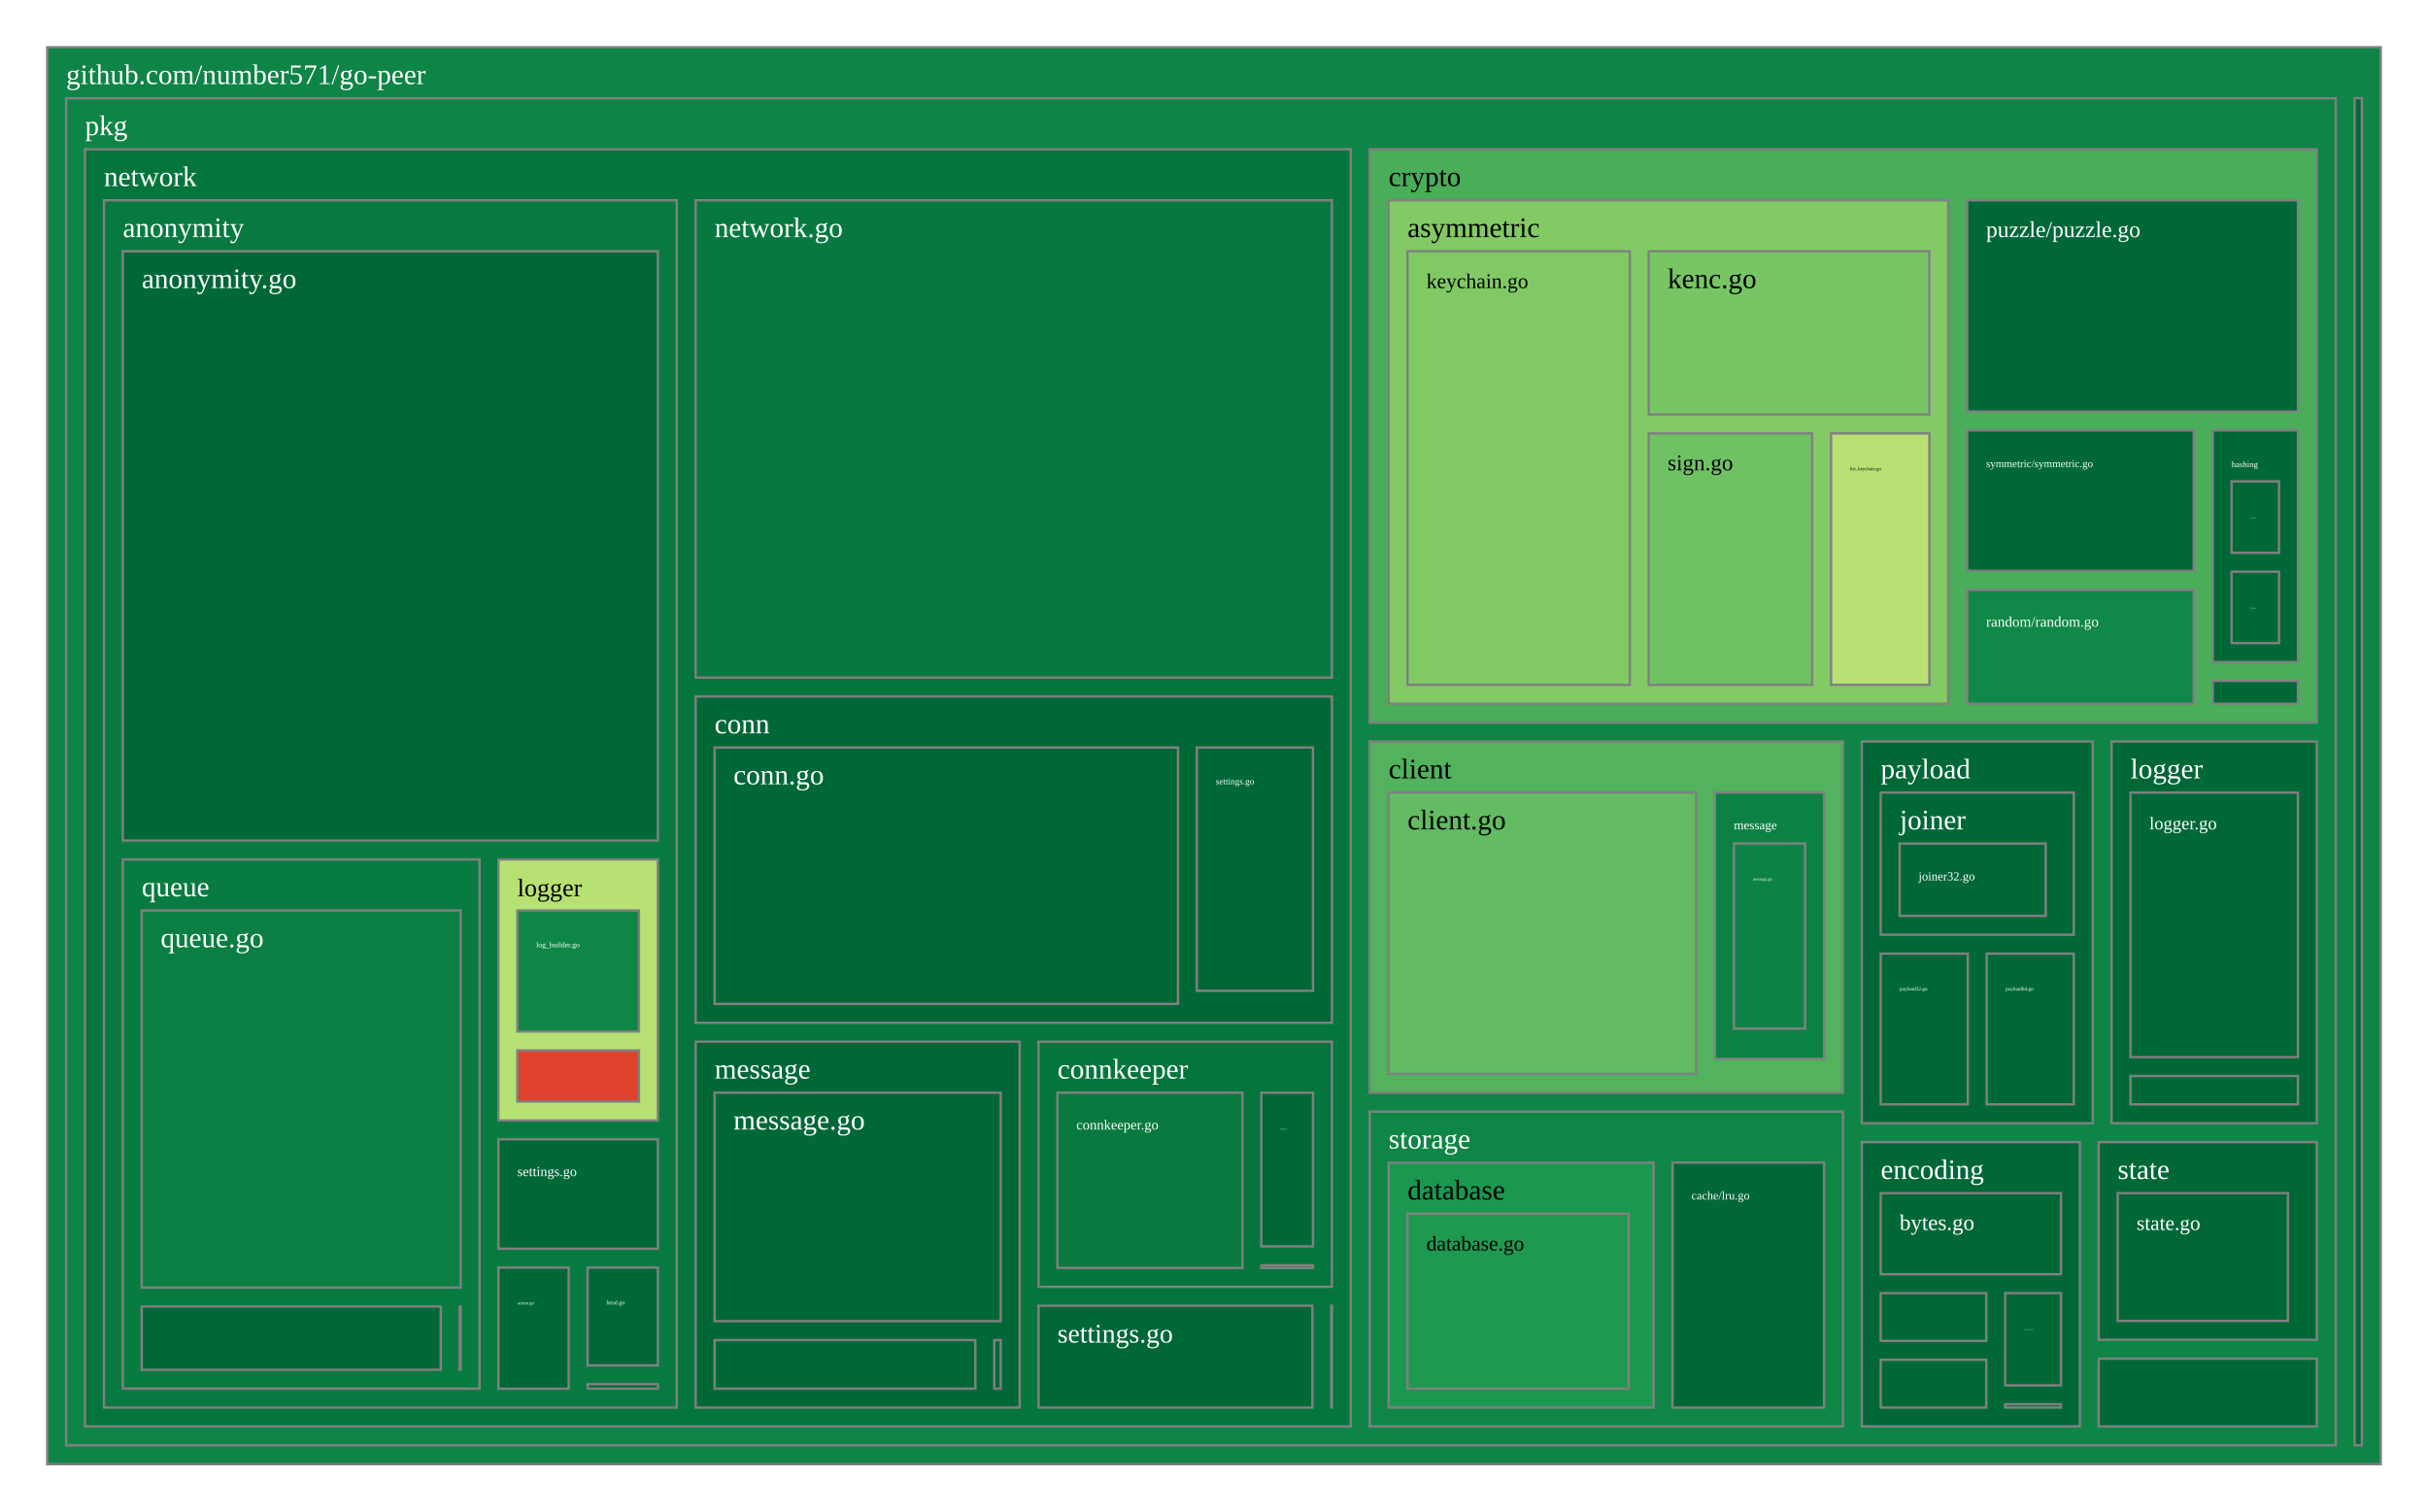
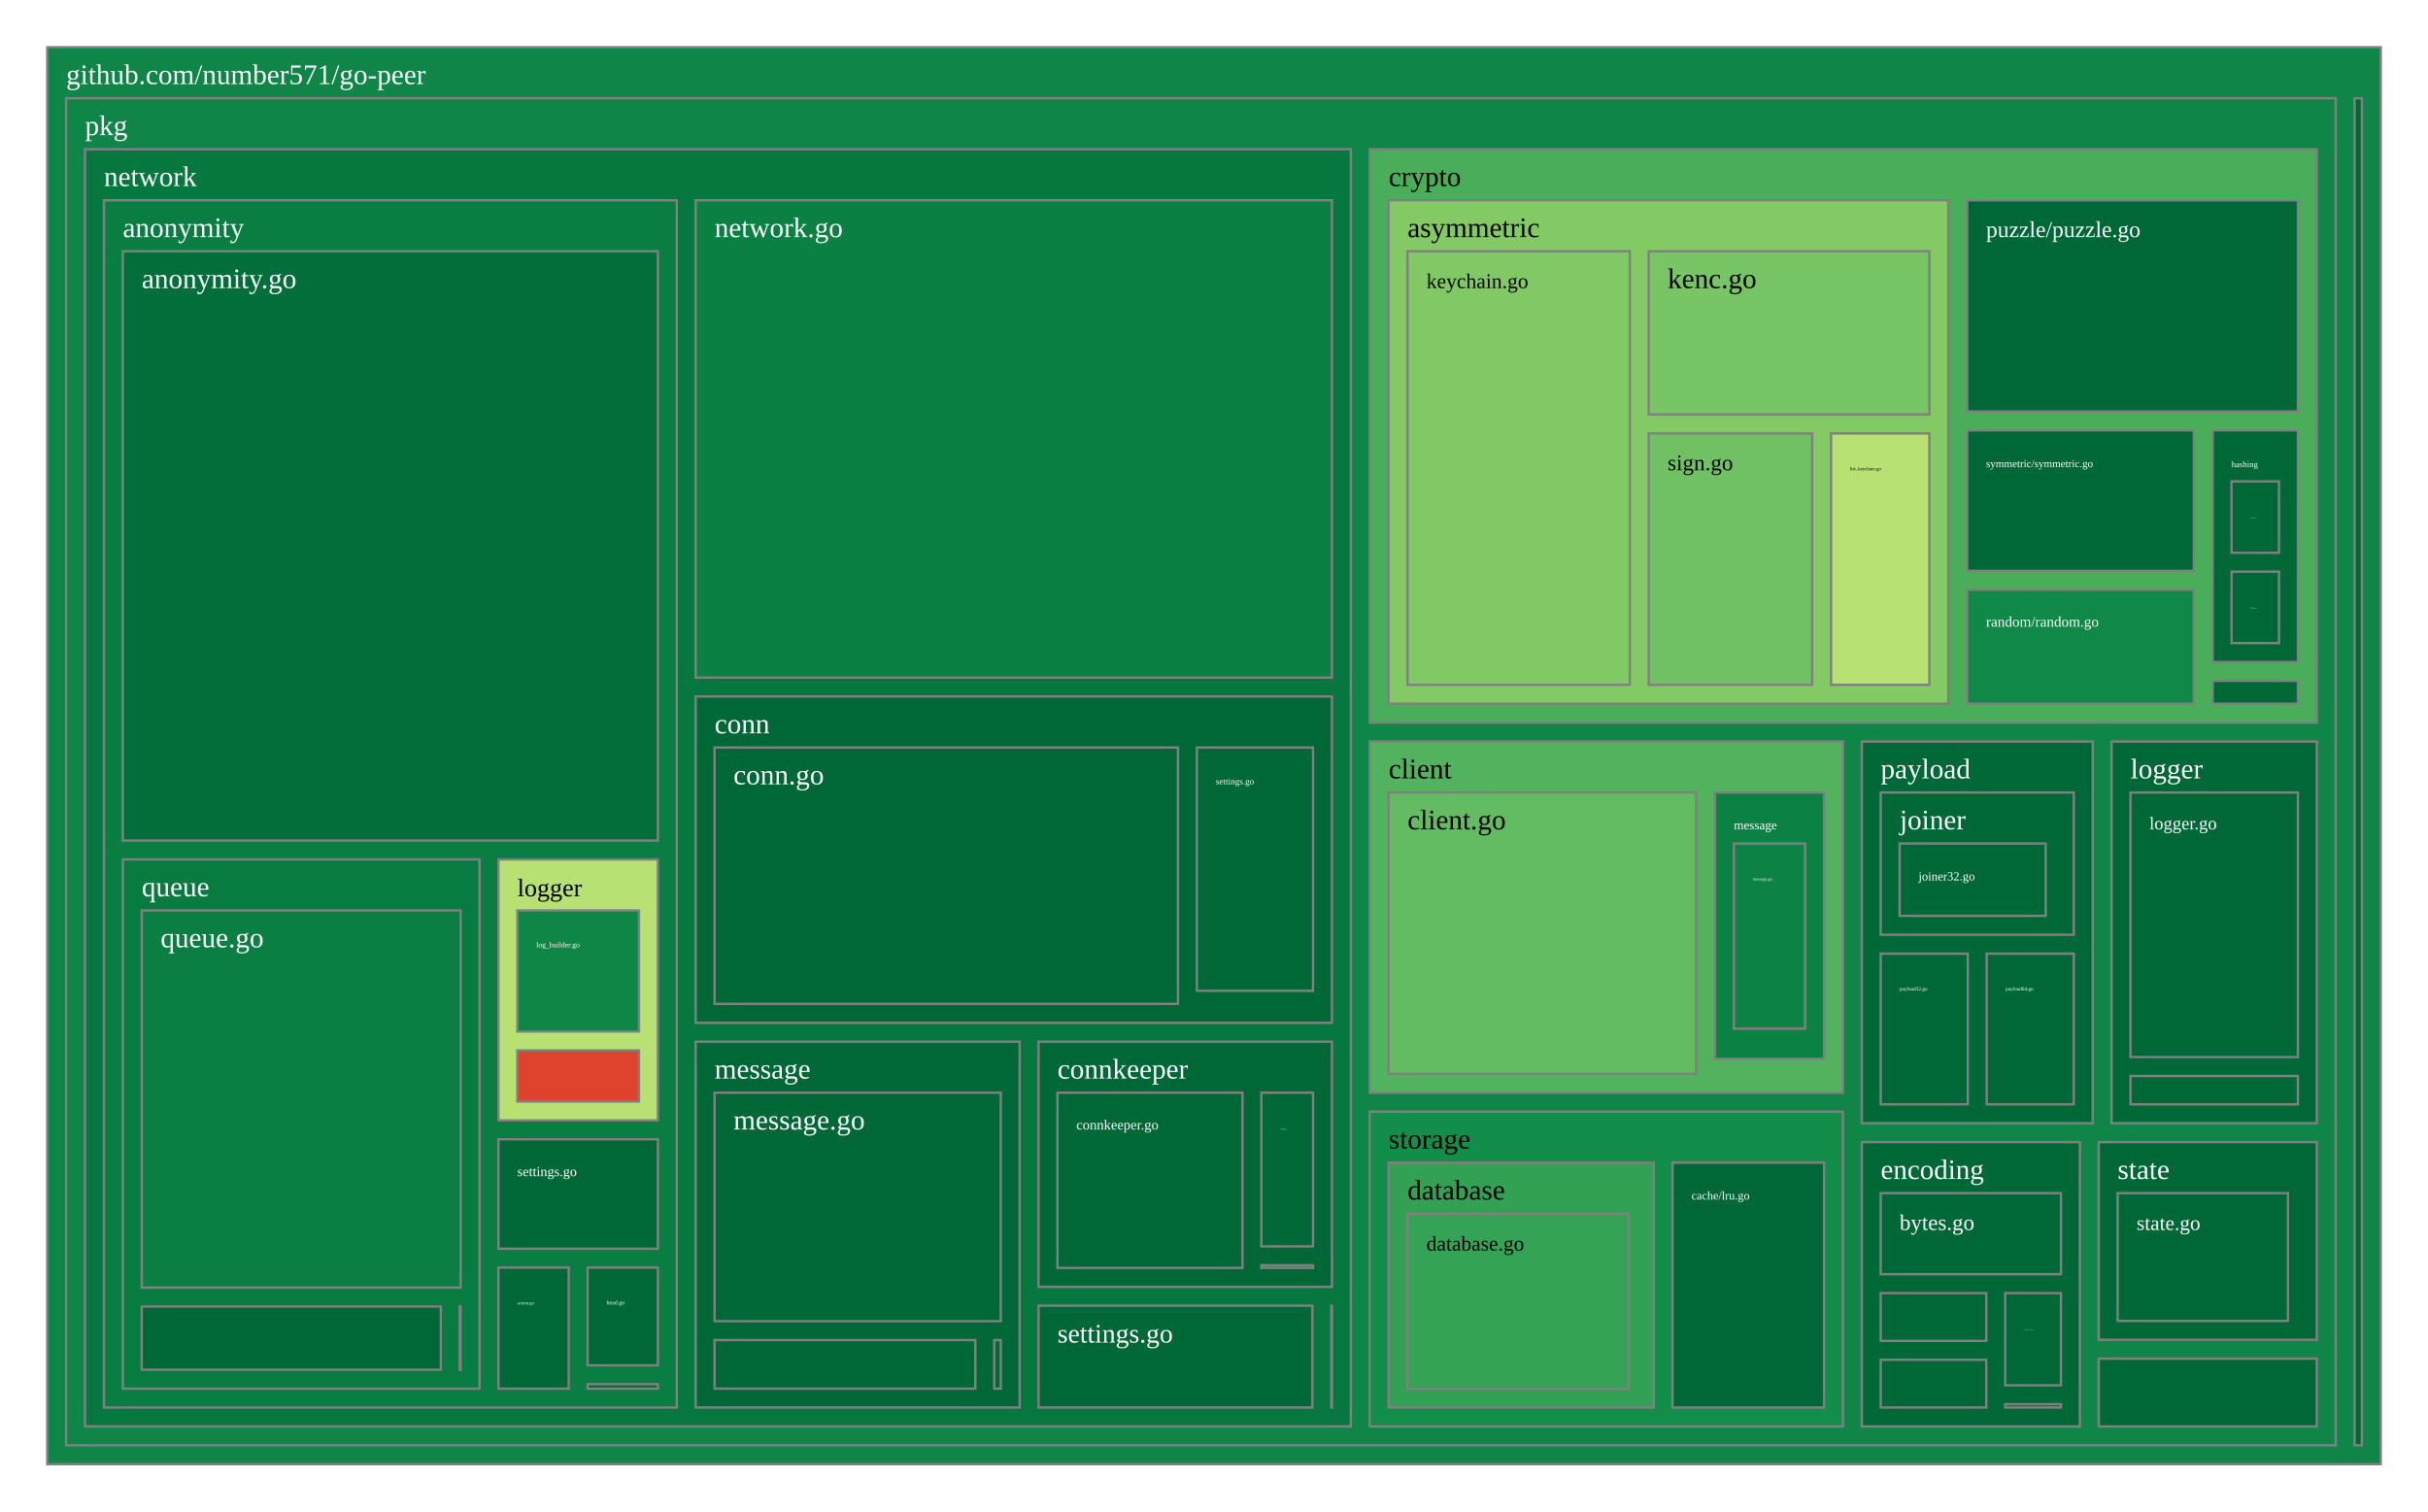
<svg xmlns="http://www.w3.org/2000/svg" viewBox="0 0 1028 640" style="background: white none repeat scroll 0% 0%;">
  <g>
-     <rect x="20" y="20" width="988" height="600" style="fill: rgb(14, 132, 70);opacity:1;fill-opacity:1.00;stroke:rgb(128,128,128);stroke-width:1px;stroke-opacity:1.00;" />
+     <rect x="20" y="20" width="988" height="600" style="fill: rgb(15, 134, 71);opacity:1;fill-opacity:1.00;stroke:rgb(128,128,128);stroke-width:1px;stroke-opacity:1.00;" />
    <text data-notex="1" text-anchor="start" transform="translate(28,35.6) scale(1)" style="font-family: Open Sans, verdana, arial, sans-serif !important; font-size: 12px; fill: rgb(255, 255, 255); fill-opacity: 1.00; white-space: pre;" data-math="N">github.com/number571/go-peer</text>
  </g>
  <g>
-     <rect x="28" y="41.6" width="960.922" height="570.4" style="fill: rgb(14, 133, 70);opacity:1;fill-opacity:1.00;stroke:rgb(128,128,128);stroke-width:1px;stroke-opacity:1.00;" />
+     <rect x="28" y="41.6" width="960.922" height="570.4" style="fill: rgb(15, 134, 71);opacity:1;fill-opacity:1.00;stroke:rgb(128,128,128);stroke-width:1px;stroke-opacity:1.00;" />
    <text data-notex="1" text-anchor="start" transform="translate(36,57.2) scale(1)" style="font-family: Open Sans, verdana, arial, sans-serif !important; font-size: 12px; fill: rgb(255, 255, 255); fill-opacity: 1.00; white-space: pre;" data-math="N">pkg</text>
  </g>
  <g>
    <rect x="996.922" y="41.6" width="3.078" height="570.4" style="fill: rgb(0, 104, 55);opacity:1;fill-opacity:1.00;stroke:rgb(128,128,128);stroke-width:1px;stroke-opacity:1.00;" />
  </g>
  <g>
    <rect x="579.928" y="313.984" width="200.355" height="148.735" style="fill: rgb(82, 178, 93);opacity:1;fill-opacity:1.00;stroke:rgb(128,128,128);stroke-width:1px;stroke-opacity:1.00;" />
    <text data-notex="1" text-anchor="start" transform="translate(587.9281,329.5836) scale(1)" style="font-family: Open Sans, verdana, arial, sans-serif !important; font-size: 12px; fill: rgb(0, 0, 0); fill-opacity: 1.00; white-space: pre;" data-math="N">client</text>
  </g>
  <g>
    <rect x="579.928" y="63.2" width="400.994" height="242.784" style="fill: rgb(74, 173, 90);opacity:1;fill-opacity:1.00;stroke:rgb(128,128,128);stroke-width:1px;stroke-opacity:1.00;" />
    <text data-notex="1" text-anchor="start" transform="translate(587.9281,78.8) scale(1)" style="font-family: Open Sans, verdana, arial, sans-serif !important; font-size: 12px; fill: rgb(0, 0, 0); fill-opacity: 1.00; white-space: pre;" data-math="N">crypto</text>
  </g>
  <g>
    <rect x="788.283" y="483.624" width="92.319" height="120.376" style="fill: rgb(0, 104, 55);opacity:1;fill-opacity:1.00;stroke:rgb(128,128,128);stroke-width:1px;stroke-opacity:1.00;" />
    <text data-notex="1" text-anchor="start" transform="translate(796.2833,499.2237) scale(0.99374)" style="font-family: Open Sans, verdana, arial, sans-serif !important; font-size: 12px; fill: rgb(255, 255, 255); fill-opacity: 1.00; white-space: pre;" data-math="N">encoding</text>
  </g>
  <g>
    <rect x="894.025" y="313.984" width="86.897" height="161.64" style="fill: rgb(0, 104, 55);opacity:1;fill-opacity:1.00;stroke:rgb(128,128,128);stroke-width:1px;stroke-opacity:1.00;" />
    <text data-notex="1" text-anchor="start" transform="translate(902.0252,329.5836) scale(1)" style="font-family: Open Sans, verdana, arial, sans-serif !important; font-size: 12px; fill: rgb(255, 255, 255); fill-opacity: 1.00; white-space: pre;" data-math="N">logger</text>
  </g>
  <g>
-     <rect x="36" y="63.2" width="535.928" height="540.8" style="fill: rgb(5, 117, 62);opacity:1;fill-opacity:1.00;stroke:rgb(128,128,128);stroke-width:1px;stroke-opacity:1.00;" />
+     <rect x="36" y="63.2" width="535.928" height="540.8" style="fill: rgb(6, 119, 63);opacity:1;fill-opacity:1.00;stroke:rgb(128,128,128);stroke-width:1px;stroke-opacity:1.00;" />
    <text data-notex="1" text-anchor="start" transform="translate(44,78.8) scale(1)" style="font-family: Open Sans, verdana, arial, sans-serif !important; font-size: 12px; fill: rgb(255, 255, 255); fill-opacity: 1.00; white-space: pre;" data-math="N">network</text>
  </g>
  <g>
    <rect x="788.283" y="313.984" width="97.742" height="161.64" style="fill: rgb(0, 104, 55);opacity:1;fill-opacity:1.00;stroke:rgb(128,128,128);stroke-width:1px;stroke-opacity:1.00;" />
    <text data-notex="1" text-anchor="start" transform="translate(796.2833,329.5836) scale(1)" style="font-family: Open Sans, verdana, arial, sans-serif !important; font-size: 12px; fill: rgb(255, 255, 255); fill-opacity: 1.00; white-space: pre;" data-math="N">payload</text>
  </g>
  <g>
    <rect x="888.603" y="483.624" width="92.319" height="83.697" style="fill: rgb(0, 104, 55);opacity:1;fill-opacity:1.00;stroke:rgb(128,128,128);stroke-width:1px;stroke-opacity:1.00;" />
    <text data-notex="1" text-anchor="start" transform="translate(896.6025,499.2237) scale(1)" style="font-family: Open Sans, verdana, arial, sans-serif !important; font-size: 12px; fill: rgb(255, 255, 255); fill-opacity: 1.00; white-space: pre;" data-math="N">state</text>
  </g>
  <g>
-     <rect x="579.928" y="470.718" width="200.355" height="133.282" style="fill: rgb(15, 134, 70);opacity:1;fill-opacity:1.00;stroke:rgb(128,128,128);stroke-width:1px;stroke-opacity:1.00;" />
-     <text data-notex="1" text-anchor="start" transform="translate(587.9281,486.3182) scale(1)" style="font-family: Open Sans, verdana, arial, sans-serif !important; font-size: 12px; fill: rgb(255, 255, 255); fill-opacity: 1.00; white-space: pre;" data-math="N">storage</text>
+     <rect x="579.928" y="470.718" width="200.355" height="133.282" style="fill: rgb(19, 141, 74);opacity:1;fill-opacity:1.00;stroke:rgb(128,128,128);stroke-width:1px;stroke-opacity:1.00;" />
+     <text data-notex="1" text-anchor="start" transform="translate(587.9281,486.3182) scale(1)" style="font-family: Open Sans, verdana, arial, sans-serif !important; font-size: 12px; fill: rgb(0, 0, 0); fill-opacity: 1.00; white-space: pre;" data-math="N">storage</text>
  </g>
  <g>
    <rect x="888.603" y="575.321" width="92.319" height="28.679" style="fill: rgb(0, 104, 55);opacity:1;fill-opacity:1.00;stroke:rgb(128,128,128);stroke-width:1px;stroke-opacity:1.00;" />
  </g>
  <g>
    <rect x="587.928" y="335.584" width="130.171" height="119.135" style="fill: rgb(99, 188, 98);opacity:1;fill-opacity:1.00;stroke:rgb(128,128,128);stroke-width:1px;stroke-opacity:1.00;" />
    <text data-notex="1" text-anchor="start" transform="translate(595.9281,351.1836) scale(1)" style="font-family: Open Sans, verdana, arial, sans-serif !important; font-size: 12px; fill: rgb(0, 0, 0); fill-opacity: 1.00; white-space: pre;" data-math="N">client.go</text>
  </g>
  <g>
    <rect x="726.099" y="335.584" width="46.185" height="112.778" style="fill: rgb(12, 129, 68);opacity:1;fill-opacity:1.00;stroke:rgb(128,128,128);stroke-width:1px;stroke-opacity:1.00;" />
    <text data-notex="1" text-anchor="start" transform="translate(734.0987,351.1836) scale(0.449175)" style="font-family: Open Sans, verdana, arial, sans-serif !important; font-size: 12px; fill: rgb(255, 255, 255); fill-opacity: 1.00; white-space: pre;" data-math="N">message</text>
  </g>
  <g>
    <rect x="587.928" y="84.8" width="236.96" height="213.184" style="fill: rgb(131, 202, 101);opacity:1;fill-opacity:1.00;stroke:rgb(128,128,128);stroke-width:1px;stroke-opacity:1.00;" />
    <text data-notex="1" text-anchor="start" transform="translate(595.9281,100.4) scale(1)" style="font-family: Open Sans, verdana, arial, sans-serif !important; font-size: 12px; fill: rgb(0, 0, 0); fill-opacity: 1.00; white-space: pre;" data-math="N">asymmetric</text>
  </g>
  <g>
    <rect x="936.827" y="182.226" width="36.095" height="98.078" style="fill: rgb(0, 104, 55);opacity:1;fill-opacity:1.00;stroke:rgb(128,128,128);stroke-width:1px;stroke-opacity:1.00;" />
    <text data-notex="1" text-anchor="start" transform="translate(944.8267,197.8261) scale(0.299034)" style="font-family: Open Sans, verdana, arial, sans-serif !important; font-size: 12px; fill: rgb(255, 255, 255); fill-opacity: 1.00; white-space: pre;" data-math="N">hashing</text>
  </g>
  <g>
    <rect x="936.827" y="288.304" width="36.095" height="9.68" style="fill: rgb(0, 104, 55);opacity:1;fill-opacity:1.00;stroke:rgb(128,128,128);stroke-width:1px;stroke-opacity:1.00;" />
  </g>
  <g>
    <rect x="832.888" y="84.8" width="140.033" height="89.426" style="fill: rgb(0, 104, 55);opacity:1;fill-opacity:1.00;stroke:rgb(128,128,128);stroke-width:1px;stroke-opacity:1.00;" />
    <text data-notex="1" text-anchor="start" transform="translate(840.8882,100.4) scale(0.80751)" style="font-family: Open Sans, verdana, arial, sans-serif !important; font-size: 12px; fill: rgb(255, 255, 255); fill-opacity: 1.00; white-space: pre;" data-math="N">puzzle/puzzle.go</text>
  </g>
  <g>
    <rect x="832.888" y="249.73" width="95.938" height="48.253" style="fill: rgb(16, 136, 71);opacity:1;fill-opacity:1.00;stroke:rgb(128,128,128);stroke-width:1px;stroke-opacity:1.00;" />
    <text data-notex="1" text-anchor="start" transform="translate(840.8882,265.3302) scale(0.520432)" style="font-family: Open Sans, verdana, arial, sans-serif !important; font-size: 12px; fill: rgb(255, 255, 255); fill-opacity: 1.00; white-space: pre;" data-math="N">random/random.go</text>
  </g>
  <g>
    <rect x="832.888" y="182.226" width="95.938" height="59.504" style="fill: rgb(0, 104, 55);opacity:1;fill-opacity:1.00;stroke:rgb(128,128,128);stroke-width:1px;stroke-opacity:1.00;" />
    <text data-notex="1" text-anchor="start" transform="translate(840.8882,197.8261) scale(0.378496)" style="font-family: Open Sans, verdana, arial, sans-serif !important; font-size: 12px; fill: rgb(255, 255, 255); fill-opacity: 1.00; white-space: pre;" data-math="N">symmetric/symmetric.go</text>
  </g>
  <g>
    <rect x="796.283" y="505.224" width="76.319" height="34.333" style="fill: rgb(0, 104, 55);opacity:1;fill-opacity:1.00;stroke:rgb(128,128,128);stroke-width:1px;stroke-opacity:1.00;" />
    <text data-notex="1" text-anchor="start" transform="translate(804.2833,520.8237) scale(0.785406)" style="font-family: Open Sans, verdana, arial, sans-serif !important; font-size: 12px; fill: rgb(255, 255, 255); fill-opacity: 1.00; white-space: pre;" data-math="N">bytes.go</text>
  </g>
  <g>
    <rect x="848.983" y="594.593" width="23.62" height="1.407" style="fill: rgb(0, 104, 55);opacity:1;fill-opacity:1.00;stroke:rgb(128,128,128);stroke-width:1px;stroke-opacity:1.00;" />
  </g>
  <g>
    <rect x="796.283" y="547.556" width="44.7" height="20.222" style="fill: rgb(0, 104, 55);opacity:1;fill-opacity:1.00;stroke:rgb(128,128,128);stroke-width:1px;stroke-opacity:1.00;" />
  </g>
  <g>
    <rect x="796.283" y="575.778" width="44.7" height="20.222" style="fill: rgb(0, 104, 55);opacity:1;fill-opacity:1.00;stroke:rgb(128,128,128);stroke-width:1px;stroke-opacity:1.00;" />
  </g>
  <g>
    <rect x="848.983" y="547.556" width="23.62" height="39.036" style="fill: rgb(0, 104, 55);opacity:1;fill-opacity:1.00;stroke:rgb(128,128,128);stroke-width:1px;stroke-opacity:1.00;" />
    <text data-notex="1" text-anchor="start" transform="translate(856.9828,563.1564) scale(0.046689)" style="font-family: Open Sans, verdana, arial, sans-serif !important; font-size: 12px; fill: rgb(255, 255, 255); fill-opacity: 1.00; white-space: pre;" data-math="N">serialize_yaml.go</text>
  </g>
  <g>
    <rect x="902.025" y="335.584" width="70.897" height="112.034" style="fill: rgb(0, 104, 55);opacity:1;fill-opacity:1.00;stroke:rgb(128,128,128);stroke-width:1px;stroke-opacity:1.00;" />
    <text data-notex="1" text-anchor="start" transform="translate(910.0252,351.1836) scale(0.635377)" style="font-family: Open Sans, verdana, arial, sans-serif !important; font-size: 12px; fill: rgb(255, 255, 255); fill-opacity: 1.00; white-space: pre;" data-math="N">logger.go</text>
  </g>
  <g>
    <rect x="902.025" y="455.618" width="70.897" height="12.006" style="fill: rgb(0, 104, 55);opacity:1;fill-opacity:1.00;stroke:rgb(128,128,128);stroke-width:1px;stroke-opacity:1.00;" />
  </g>
  <g>
-     <rect x="44" y="84.8" width="242.542" height="511.2" style="fill: rgb(8, 122, 65);opacity:1;fill-opacity:1.00;stroke:rgb(128,128,128);stroke-width:1px;stroke-opacity:1.00;" />
+     <rect x="44" y="84.8" width="242.542" height="511.2" style="fill: rgb(10, 125, 66);opacity:1;fill-opacity:1.00;stroke:rgb(128,128,128);stroke-width:1px;stroke-opacity:1.00;" />
    <text data-notex="1" text-anchor="start" transform="translate(52,100.4) scale(1)" style="font-family: Open Sans, verdana, arial, sans-serif !important; font-size: 12px; fill: rgb(255, 255, 255); fill-opacity: 1.00; white-space: pre;" data-math="N">anonymity</text>
  </g>
  <g>
    <rect x="294.542" y="294.916" width="269.386" height="138.168" style="fill: rgb(0, 104, 55);opacity:1;fill-opacity:1.00;stroke:rgb(128,128,128);stroke-width:1px;stroke-opacity:1.00;" />
    <text data-notex="1" text-anchor="start" transform="translate(302.5421,310.5161) scale(1)" style="font-family: Open Sans, verdana, arial, sans-serif !important; font-size: 12px; fill: rgb(255, 255, 255); fill-opacity: 1.00; white-space: pre;" data-math="N">conn</text>
  </g>
  <g>
-     <rect x="439.716" y="441.084" width="124.212" height="103.805" style="fill: rgb(5, 117, 62);opacity:1;fill-opacity:1.00;stroke:rgb(128,128,128);stroke-width:1px;stroke-opacity:1.00;" />
+     <rect x="439.716" y="441.084" width="124.212" height="103.805" style="fill: rgb(0, 104, 55);opacity:1;fill-opacity:1.00;stroke:rgb(128,128,128);stroke-width:1px;stroke-opacity:1.00;" />
    <text data-notex="1" text-anchor="start" transform="translate(447.7161,456.6839) scale(1)" style="font-family: Open Sans, verdana, arial, sans-serif !important; font-size: 12px; fill: rgb(255, 255, 255); fill-opacity: 1.00; white-space: pre;" data-math="N">connkeeper</text>
  </g>
  <g>
    <rect x="563.665" y="552.889" width="0.263" height="43.111" style="fill: rgb(0, 104, 55);opacity:1;fill-opacity:1.00;stroke:rgb(128,128,128);stroke-width:1px;stroke-opacity:1.00;" />
  </g>
  <g>
    <rect x="294.542" y="441.084" width="137.174" height="154.916" style="fill: rgb(0, 104, 55);opacity:1;fill-opacity:1.00;stroke:rgb(128,128,128);stroke-width:1px;stroke-opacity:1.00;" />
    <text data-notex="1" text-anchor="start" transform="translate(302.5421,456.6839) scale(1)" style="font-family: Open Sans, verdana, arial, sans-serif !important; font-size: 12px; fill: rgb(255, 255, 255); fill-opacity: 1.00; white-space: pre;" data-math="N">message</text>
  </g>
  <g>
-     <rect x="294.542" y="84.8" width="269.386" height="202.116" style="fill: rgb(7, 121, 64);opacity:1;fill-opacity:1.00;stroke:rgb(128,128,128);stroke-width:1px;stroke-opacity:1.00;" />
+     <rect x="294.542" y="84.8" width="269.386" height="202.116" style="fill: rgb(11, 128, 67);opacity:1;fill-opacity:1.00;stroke:rgb(128,128,128);stroke-width:1px;stroke-opacity:1.00;" />
    <text data-notex="1" text-anchor="start" transform="translate(302.5421,100.4) scale(1)" style="font-family: Open Sans, verdana, arial, sans-serif !important; font-size: 12px; fill: rgb(255, 255, 255); fill-opacity: 1.00; white-space: pre;" data-math="N">network.go</text>
  </g>
  <g>
    <rect x="439.716" y="552.889" width="115.949" height="43.111" style="fill: rgb(0, 104, 55);opacity:1;fill-opacity:1.00;stroke:rgb(128,128,128);stroke-width:1px;stroke-opacity:1.00;" />
    <text data-notex="1" text-anchor="start" transform="translate(447.7161,568.4891) scale(0.946484)" style="font-family: Open Sans, verdana, arial, sans-serif !important; font-size: 12px; fill: rgb(255, 255, 255); fill-opacity: 1.00; white-space: pre;" data-math="N">settings.go</text>
  </g>
  <g>
    <rect x="796.283" y="335.584" width="81.742" height="60.225" style="fill: rgb(0, 104, 55);opacity:1;fill-opacity:1.00;stroke:rgb(128,128,128);stroke-width:1px;stroke-opacity:1.00;" />
    <text data-notex="1" text-anchor="start" transform="translate(804.2833,351.1836) scale(1)" style="font-family: Open Sans, verdana, arial, sans-serif !important; font-size: 12px; fill: rgb(255, 255, 255); fill-opacity: 1.00; white-space: pre;" data-math="N">joiner</text>
  </g>
  <g>
    <rect x="796.283" y="403.808" width="36.871" height="63.815" style="fill: rgb(0, 104, 55);opacity:1;fill-opacity:1.00;stroke:rgb(128,128,128);stroke-width:1px;stroke-opacity:1.00;" />
    <text data-notex="1" text-anchor="start" transform="translate(804.2833,419.4083) scale(0.181171)" style="font-family: Open Sans, verdana, arial, sans-serif !important; font-size: 12px; fill: rgb(255, 255, 255); fill-opacity: 1.00; white-space: pre;" data-math="N">payload32.go</text>
  </g>
  <g>
    <rect x="841.154" y="403.808" width="36.871" height="63.815" style="fill: rgb(0, 104, 55);opacity:1;fill-opacity:1.00;stroke:rgb(128,128,128);stroke-width:1px;stroke-opacity:1.00;" />
    <text data-notex="1" text-anchor="start" transform="translate(849.1543,419.4083) scale(0.181171)" style="font-family: Open Sans, verdana, arial, sans-serif !important; font-size: 12px; fill: rgb(255, 255, 255); fill-opacity: 1.00; white-space: pre;" data-math="N">payload64.go</text>
  </g>
  <g>
    <rect x="896.603" y="505.224" width="72.103" height="54.097" style="fill: rgb(0, 104, 55);opacity:1;fill-opacity:1.00;stroke:rgb(128,128,128);stroke-width:1px;stroke-opacity:1.00;" />
    <text data-notex="1" text-anchor="start" transform="translate(904.6025,520.8237) scale(0.730511)" style="font-family: Open Sans, verdana, arial, sans-serif !important; font-size: 12px; fill: rgb(255, 255, 255); fill-opacity: 1.00; white-space: pre;" data-math="N">state.go</text>
  </g>
  <g>
    <rect x="708.15" y="492.318" width="64.133" height="103.682" style="fill: rgb(0, 104, 55);opacity:1;fill-opacity:1.00;stroke:rgb(128,128,128);stroke-width:1px;stroke-opacity:1.00;" />
    <text data-notex="1" text-anchor="start" transform="translate(716.1501,507.9182) scale(0.417823)" style="font-family: Open Sans, verdana, arial, sans-serif !important; font-size: 12px; fill: rgb(255, 255, 255); fill-opacity: 1.00; white-space: pre;" data-math="N">cache/lru.go</text>
  </g>
  <g>
-     <rect x="587.928" y="492.318" width="112.222" height="103.682" style="fill: rgb(26, 152, 80);opacity:1;fill-opacity:1.00;stroke:rgb(128,128,128);stroke-width:1px;stroke-opacity:1.00;" />
+     <rect x="587.928" y="492.318" width="112.222" height="103.682" style="fill: rgb(50, 161, 84);opacity:1;fill-opacity:1.00;stroke:rgb(128,128,128);stroke-width:1px;stroke-opacity:1.00;" />
    <text data-notex="1" text-anchor="start" transform="translate(595.9281,507.9182) scale(1)" style="font-family: Open Sans, verdana, arial, sans-serif !important; font-size: 12px; fill: rgb(0, 0, 0); fill-opacity: 1.00; white-space: pre;" data-math="N">database</text>
  </g>
  <g>
    <rect x="734.099" y="357.184" width="30.185" height="78.379" style="fill: rgb(13, 130, 69);opacity:1;fill-opacity:1.00;stroke:rgb(128,128,128);stroke-width:1px;stroke-opacity:1.00;" />
    <text data-notex="1" text-anchor="start" transform="translate(742.0987,372.7836) scale(0.147756)" style="font-family: Open Sans, verdana, arial, sans-serif !important; font-size: 12px; fill: rgb(255, 255, 255); fill-opacity: 1.00; white-space: pre;" data-math="N">message.go</text>
  </g>
  <g>
    <rect x="698.054" y="106.4" width="118.834" height="69.131" style="fill: rgb(119, 197, 100);opacity:1;fill-opacity:1.00;stroke:rgb(128,128,128);stroke-width:1px;stroke-opacity:1.00;" />
    <text data-notex="1" text-anchor="start" transform="translate(706.0542,122) scale(1)" style="font-family: Open Sans, verdana, arial, sans-serif !important; font-size: 12px; fill: rgb(0, 0, 0); fill-opacity: 1.00; white-space: pre;" data-math="N">kenc.go</text>
  </g>
  <g>
    <rect x="595.928" y="106.4" width="94.126" height="183.584" style="fill: rgb(129, 201, 101);opacity:1;fill-opacity:1.00;stroke:rgb(128,128,128);stroke-width:1px;stroke-opacity:1.00;" />
    <text data-notex="1" text-anchor="start" transform="translate(603.9281,122) scale(0.739831)" style="font-family: Open Sans, verdana, arial, sans-serif !important; font-size: 12px; fill: rgb(0, 0, 0); fill-opacity: 1.00; white-space: pre;" data-math="N">keychain.go</text>
  </g>
  <g>
    <rect x="775.258" y="183.531" width="41.631" height="106.453" style="fill: rgb(184, 225, 116);opacity:1;fill-opacity:1.00;stroke:rgb(128,128,128);stroke-width:1px;stroke-opacity:1.00;" />
    <text data-notex="1" text-anchor="start" transform="translate(783.2575,199.1311) scale(0.166867)" style="font-family: Open Sans, verdana, arial, sans-serif !important; font-size: 12px; fill: rgb(0, 0, 0); fill-opacity: 1.00; white-space: pre;" data-math="N">list_keychain.go</text>
  </g>
  <g>
    <rect x="698.054" y="183.531" width="69.203" height="106.453" style="fill: rgb(111, 193, 100);opacity:1;fill-opacity:1.00;stroke:rgb(128,128,128);stroke-width:1px;stroke-opacity:1.00;" />
    <text data-notex="1" text-anchor="start" transform="translate(706.0542,199.1311) scale(0.791716)" style="font-family: Open Sans, verdana, arial, sans-serif !important; font-size: 12px; fill: rgb(0, 0, 0); fill-opacity: 1.00; white-space: pre;" data-math="N">sign.go</text>
  </g>
  <g>
    <rect x="944.827" y="203.826" width="20.095" height="30.239" style="fill: rgb(0, 104, 55);opacity:1;fill-opacity:1.00;stroke:rgb(128,128,128);stroke-width:1px;stroke-opacity:1.00;" />
    <text data-notex="1" text-anchor="start" transform="translate(952.8267,219.4261) scale(0.042657)" style="font-family: Open Sans, verdana, arial, sans-serif !important; font-size: 12px; fill: rgb(255, 255, 255); fill-opacity: 1.00; white-space: pre;" data-math="N">hashing.go</text>
  </g>
  <g>
    <rect x="944.827" y="242.065" width="20.095" height="30.239" style="fill: rgb(0, 104, 55);opacity:1;fill-opacity:1.00;stroke:rgb(128,128,128);stroke-width:1px;stroke-opacity:1.00;" />
    <text data-notex="1" text-anchor="start" transform="translate(952.8267,257.665) scale(0.060939)" style="font-family: Open Sans, verdana, arial, sans-serif !important; font-size: 12px; fill: rgb(255, 255, 255); fill-opacity: 1.00; white-space: pre;" data-math="N">hmac.go</text>
  </g>
  <g>
    <rect x="211.039" y="536.745" width="29.752" height="51.255" style="fill: rgb(0, 104, 55);opacity:1;fill-opacity:1.00;stroke:rgb(128,128,128);stroke-width:1px;stroke-opacity:1.00;" />
    <text data-notex="1" text-anchor="start" transform="translate(219.0388,552.3447) scale(0.159163)" style="font-family: Open Sans, verdana, arial, sans-serif !important; font-size: 12px; fill: rgb(255, 255, 255); fill-opacity: 1.00; white-space: pre;" data-math="N">action.go</text>
  </g>
  <g>
-     <rect x="52" y="106.4" width="226.542" height="249.517" style="fill: rgb(0, 104, 55);opacity:1;fill-opacity:1.00;stroke:rgb(128,128,128);stroke-width:1px;stroke-opacity:1.00;" />
+     <rect x="52" y="106.4" width="226.542" height="249.517" style="fill: rgb(2, 110, 58);opacity:1;fill-opacity:1.00;stroke:rgb(128,128,128);stroke-width:1px;stroke-opacity:1.00;" />
    <text data-notex="1" text-anchor="start" transform="translate(60,122) scale(1)" style="font-family: Open Sans, verdana, arial, sans-serif !important; font-size: 12px; fill: rgb(255, 255, 255); fill-opacity: 1.00; white-space: pre;" data-math="N">anonymity.go</text>
  </g>
  <g>
    <rect x="248.79" y="586.124" width="29.752" height="1.876" style="fill: rgb(0, 104, 55);opacity:1;fill-opacity:1.00;stroke:rgb(128,128,128);stroke-width:1px;stroke-opacity:1.00;" />
  </g>
  <g>
    <rect x="248.79" y="536.745" width="29.752" height="41.379" style="fill: rgb(0, 104, 55);opacity:1;fill-opacity:1.00;stroke:rgb(128,128,128);stroke-width:1px;stroke-opacity:1.00;" />
    <text data-notex="1" text-anchor="start" transform="translate(256.7905,552.3447) scale(0.204638)" style="font-family: Open Sans, verdana, arial, sans-serif !important; font-size: 12px; fill: rgb(255, 255, 255); fill-opacity: 1.00; white-space: pre;" data-math="N">head.go</text>
  </g>
  <g>
    <rect x="211.039" y="363.917" width="67.503" height="110.511" style="fill: rgb(184, 225, 116);opacity:1;fill-opacity:1.00;stroke:rgb(128,128,128);stroke-width:1px;stroke-opacity:1.00;" />
    <text data-notex="1" text-anchor="start" transform="translate(219.0388,379.5169) scale(0.894154)" style="font-family: Open Sans, verdana, arial, sans-serif !important; font-size: 12px; fill: rgb(0, 0, 0); fill-opacity: 1.00; white-space: pre;" data-math="N">logger</text>
  </g>
  <g>
    <rect x="52" y="363.917" width="151.039" height="224.083" style="fill: rgb(8, 123, 65);opacity:1;fill-opacity:1.00;stroke:rgb(128,128,128);stroke-width:1px;stroke-opacity:1.00;" />
    <text data-notex="1" text-anchor="start" transform="translate(60,379.5169) scale(1)" style="font-family: Open Sans, verdana, arial, sans-serif !important; font-size: 12px; fill: rgb(255, 255, 255); fill-opacity: 1.00; white-space: pre;" data-math="N">queue</text>
  </g>
  <g>
    <rect x="211.039" y="482.427" width="67.503" height="46.317" style="fill: rgb(0, 104, 55);opacity:1;fill-opacity:1.00;stroke:rgb(128,128,128);stroke-width:1px;stroke-opacity:1.00;" />
    <text data-notex="1" text-anchor="start" transform="translate(219.0388,498.0274) scale(0.487721)" style="font-family: Open Sans, verdana, arial, sans-serif !important; font-size: 12px; fill: rgb(255, 255, 255); fill-opacity: 1.00; white-space: pre;" data-math="N">settings.go</text>
  </g>
  <g>
    <rect x="302.542" y="316.516" width="196.208" height="108.568" style="fill: rgb(0, 104, 55);opacity:1;fill-opacity:1.00;stroke:rgb(128,128,128);stroke-width:1px;stroke-opacity:1.00;" />
    <text data-notex="1" text-anchor="start" transform="translate(310.5421,332.1161) scale(1)" style="font-family: Open Sans, verdana, arial, sans-serif !important; font-size: 12px; fill: rgb(255, 255, 255); fill-opacity: 1.00; white-space: pre;" data-math="N">conn.go</text>
  </g>
  <g>
    <rect x="506.75" y="316.516" width="49.178" height="103.017" style="fill: rgb(0, 104, 55);opacity:1;fill-opacity:1.00;stroke:rgb(128,128,128);stroke-width:1px;stroke-opacity:1.00;" />
    <text data-notex="1" text-anchor="start" transform="translate(514.7499,332.1161) scale(0.314187)" style="font-family: Open Sans, verdana, arial, sans-serif !important; font-size: 12px; fill: rgb(255, 255, 255); fill-opacity: 1.00; white-space: pre;" data-math="N">settings.go</text>
  </g>
  <g>
-     <rect x="447.716" y="462.684" width="78.329" height="74.205" style="fill: rgb(8, 122, 64);opacity:1;fill-opacity:1.00;stroke:rgb(128,128,128);stroke-width:1px;stroke-opacity:1.00;" />
+     <rect x="447.716" y="462.684" width="78.329" height="74.205" style="fill: rgb(0, 104, 55);opacity:1;fill-opacity:1.00;stroke:rgb(128,128,128);stroke-width:1px;stroke-opacity:1.00;" />
    <text data-notex="1" text-anchor="start" transform="translate(455.7161,478.2839) scale(0.49943)" style="font-family: Open Sans, verdana, arial, sans-serif !important; font-size: 12px; fill: rgb(255, 255, 255); fill-opacity: 1.00; white-space: pre;" data-math="N">connkeeper.go</text>
  </g>
  <g>
    <rect x="534.045" y="535.755" width="21.883" height="1.134" style="fill: rgb(0, 104, 55);opacity:1;fill-opacity:1.00;stroke:rgb(128,128,128);stroke-width:1px;stroke-opacity:1.00;" />
  </g>
  <g>
    <rect x="534.045" y="462.684" width="21.883" height="65.071" style="fill: rgb(0, 104, 55);opacity:1;fill-opacity:1.00;stroke:rgb(128,128,128);stroke-width:1px;stroke-opacity:1.00;" />
    <text data-notex="1" text-anchor="start" transform="translate(542.045,478.2839) scale(0.055711)" style="font-family: Open Sans, verdana, arial, sans-serif !important; font-size: 12px; fill: rgb(255, 255, 255); fill-opacity: 1.00; white-space: pre;" data-math="N">settings.go</text>
  </g>
  <g>
    <rect x="420.952" y="567.432" width="2.764" height="20.568" style="fill: rgb(0, 104, 55);opacity:1;fill-opacity:1.00;stroke:rgb(128,128,128);stroke-width:1px;stroke-opacity:1.00;" />
  </g>
  <g>
    <rect x="302.542" y="462.684" width="121.174" height="96.748" style="fill: rgb(0, 104, 55);opacity:1;fill-opacity:1.00;stroke:rgb(128,128,128);stroke-width:1px;stroke-opacity:1.00;" />
    <text data-notex="1" text-anchor="start" transform="translate(310.5421,478.2839) scale(1)" style="font-family: Open Sans, verdana, arial, sans-serif !important; font-size: 12px; fill: rgb(255, 255, 255); fill-opacity: 1.00; white-space: pre;" data-math="N">message.go</text>
  </g>
  <g>
    <rect x="302.542" y="567.432" width="110.409" height="20.568" style="fill: rgb(0, 104, 55);opacity:1;fill-opacity:1.00;stroke:rgb(128,128,128);stroke-width:1px;stroke-opacity:1.00;" />
  </g>
  <g>
    <rect x="804.283" y="357.184" width="61.861" height="30.625" style="fill: rgb(0, 104, 55);opacity:1;fill-opacity:1.00;stroke:rgb(128,128,128);stroke-width:1px;stroke-opacity:1.00;" />
    <text data-notex="1" text-anchor="start" transform="translate(812.2833,372.7836) scale(0.434287)" style="font-family: Open Sans, verdana, arial, sans-serif !important; font-size: 12px; fill: rgb(255, 255, 255); fill-opacity: 1.00; white-space: pre;" data-math="N">joiner32.go</text>
  </g>
  <g>
-     <rect x="595.928" y="513.918" width="93.616" height="74.082" style="fill: rgb(29, 153, 80);opacity:1;fill-opacity:1.00;stroke:rgb(128,128,128);stroke-width:1px;stroke-opacity:1.00;" />
+     <rect x="595.928" y="513.918" width="93.616" height="74.082" style="fill: rgb(53, 163, 85);opacity:1;fill-opacity:1.00;stroke:rgb(128,128,128);stroke-width:1px;stroke-opacity:1.00;" />
    <text data-notex="1" text-anchor="start" transform="translate(603.9281,529.5182) scale(0.735005)" style="font-family: Open Sans, verdana, arial, sans-serif !important; font-size: 12px; fill: rgb(0, 0, 0); fill-opacity: 1.00; white-space: pre;" data-math="N">database.go</text>
  </g>
  <g>
    <rect x="219.039" y="385.517" width="51.503" height="51.274" style="fill: rgb(15, 134, 70);opacity:1;fill-opacity:1.00;stroke:rgb(128,128,128);stroke-width:1px;stroke-opacity:1.00;" />
    <text data-notex="1" text-anchor="start" transform="translate(227.0388,401.1169) scale(0.264161)" style="font-family: Open Sans, verdana, arial, sans-serif !important; font-size: 12px; fill: rgb(255, 255, 255); fill-opacity: 1.00; white-space: pre;" data-math="N">log_builder.go</text>
  </g>
  <g>
    <rect x="219.039" y="444.791" width="51.503" height="21.637" style="fill: rgb(223, 66, 45);opacity:1;fill-opacity:1.00;stroke:rgb(128,128,128);stroke-width:1px;stroke-opacity:1.00;" />
  </g>
  <g>
    <rect x="194.625" y="553.23" width="0.414" height="26.77" style="fill: rgb(0, 104, 55);opacity:1;fill-opacity:1.00;stroke:rgb(128,128,128);stroke-width:1px;stroke-opacity:1.00;" />
  </g>
  <g>
    <rect x="60" y="385.517" width="135.039" height="159.713" style="fill: rgb(11, 127, 67);opacity:1;fill-opacity:1.00;stroke:rgb(128,128,128);stroke-width:1px;stroke-opacity:1.00;" />
    <text data-notex="1" text-anchor="start" transform="translate(68,401.1169) scale(1)" style="font-family: Open Sans, verdana, arial, sans-serif !important; font-size: 12px; fill: rgb(255, 255, 255); fill-opacity: 1.00; white-space: pre;" data-math="N">queue.go</text>
  </g>
  <g>
    <rect x="60" y="553.23" width="126.625" height="26.77" style="fill: rgb(0, 104, 55);opacity:1;fill-opacity:1.00;stroke:rgb(128,128,128);stroke-width:1px;stroke-opacity:1.00;" />
  </g>
</svg>
